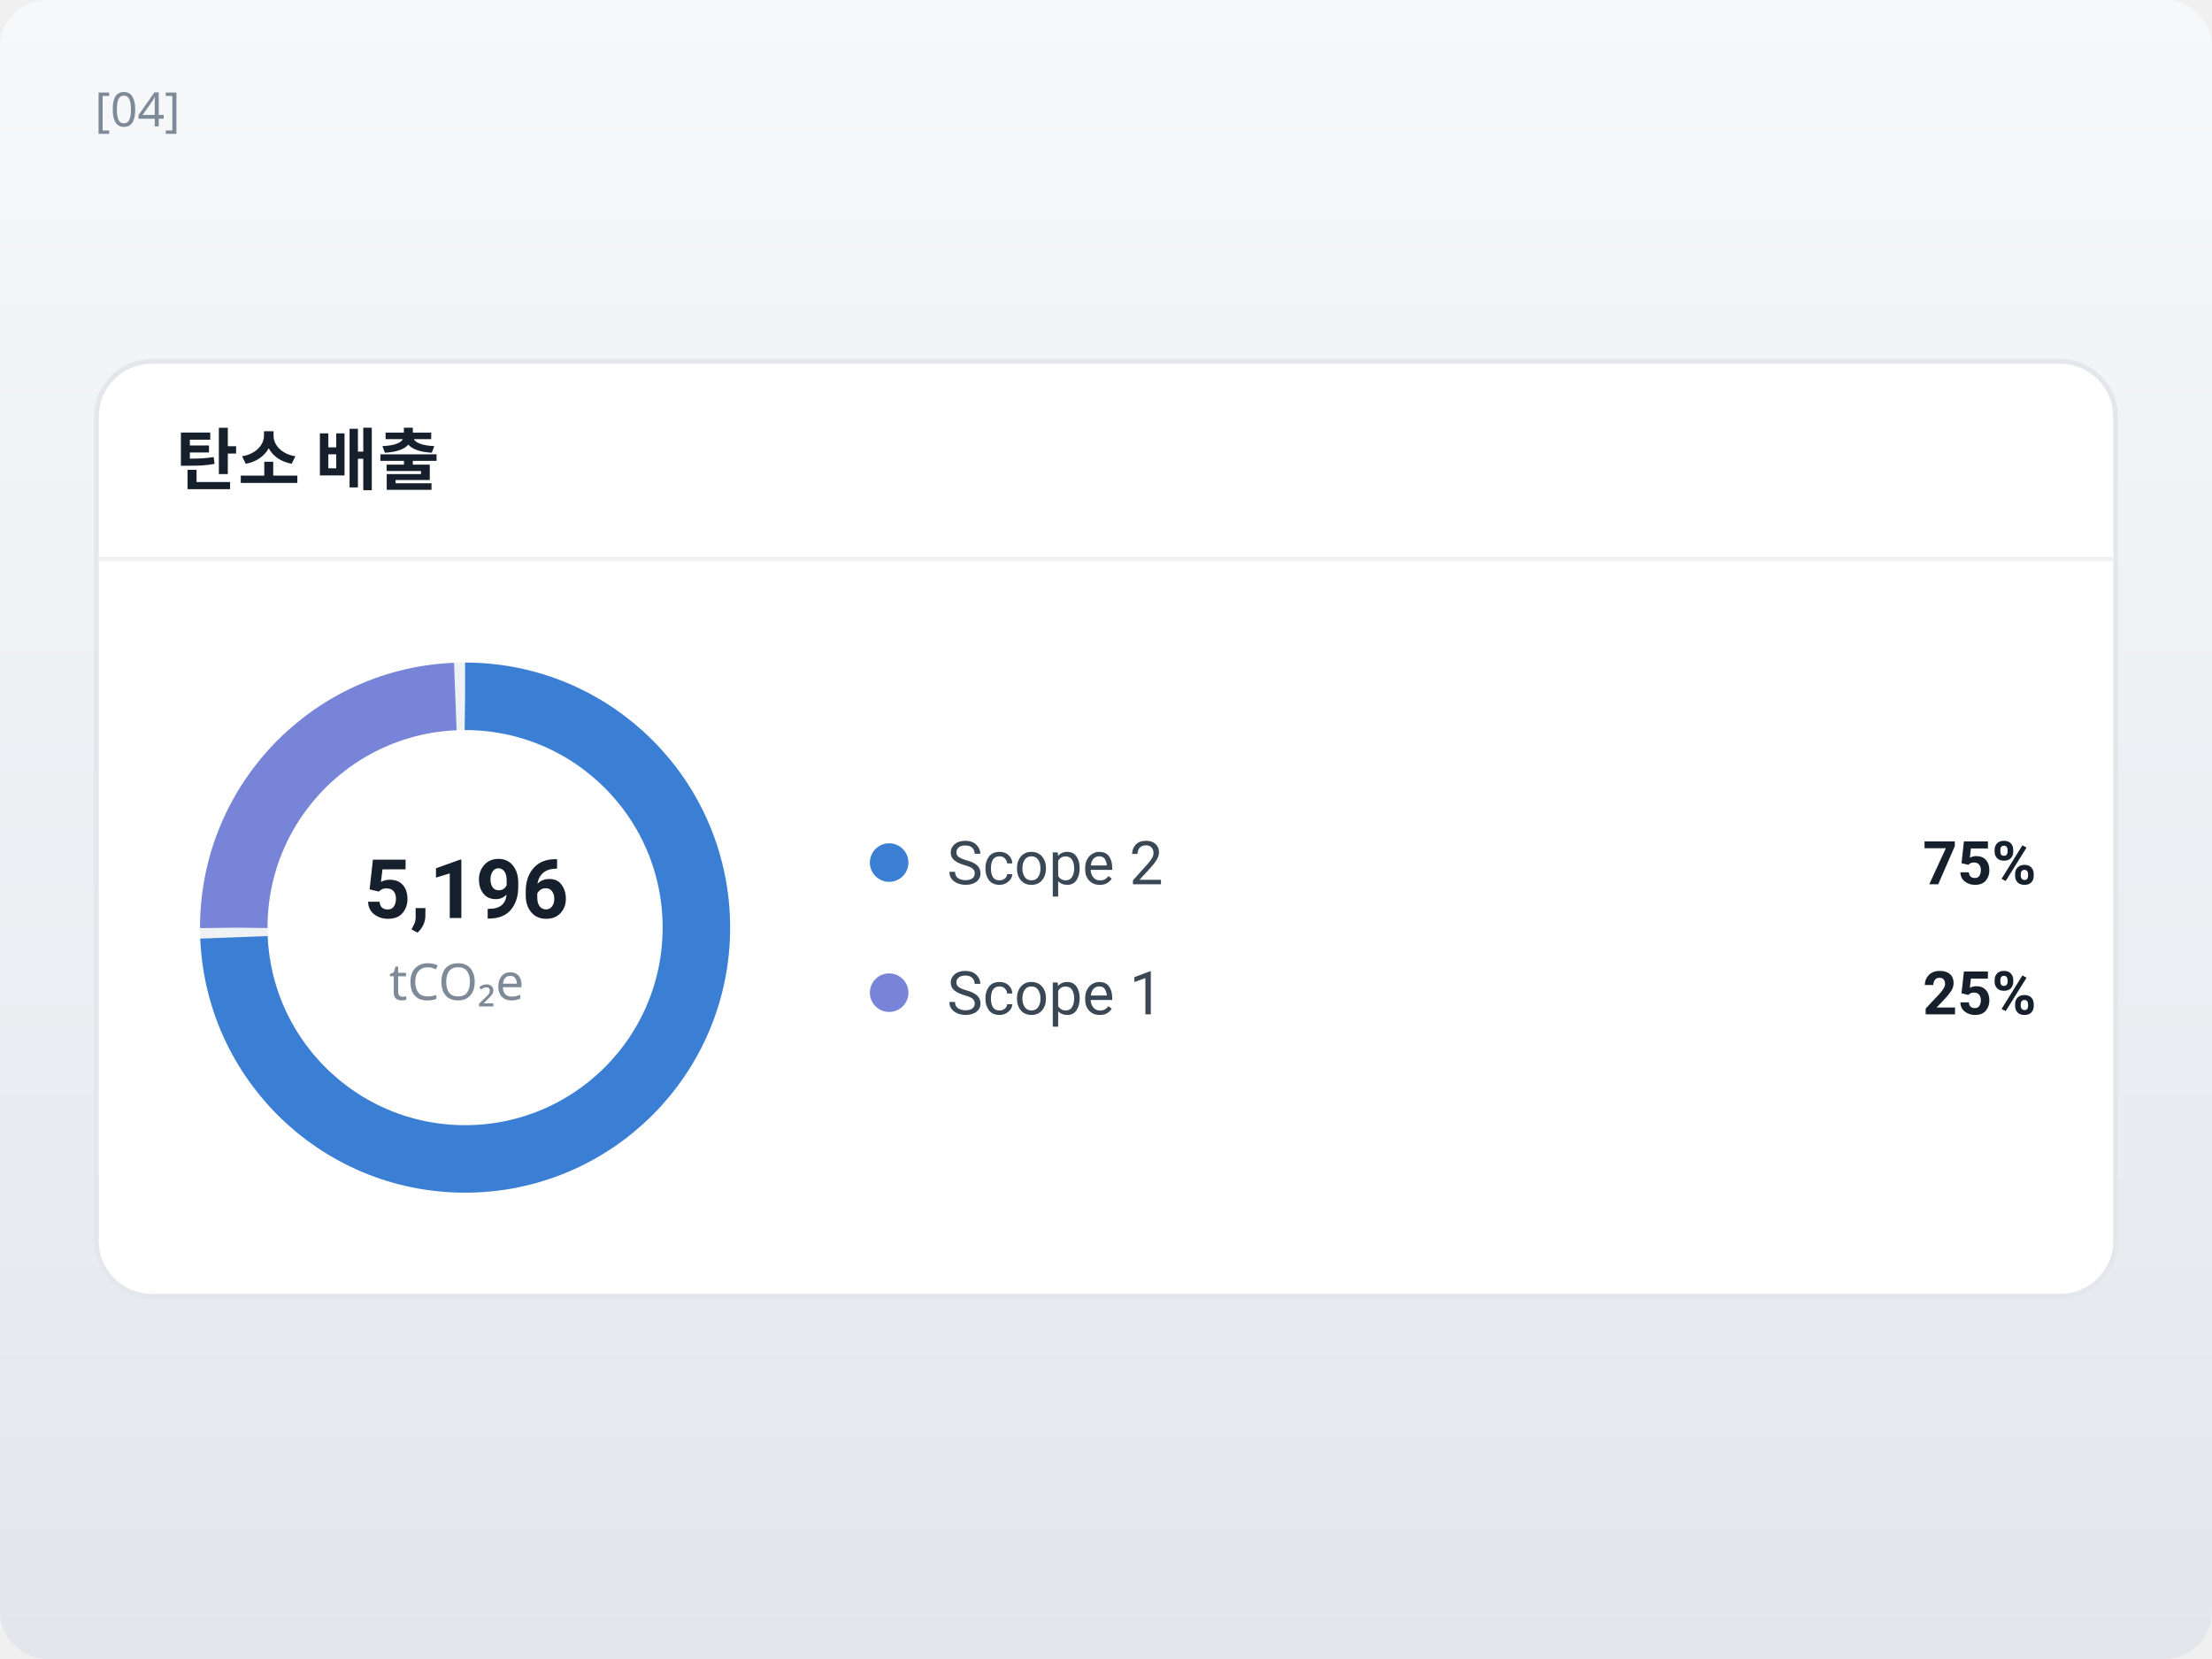
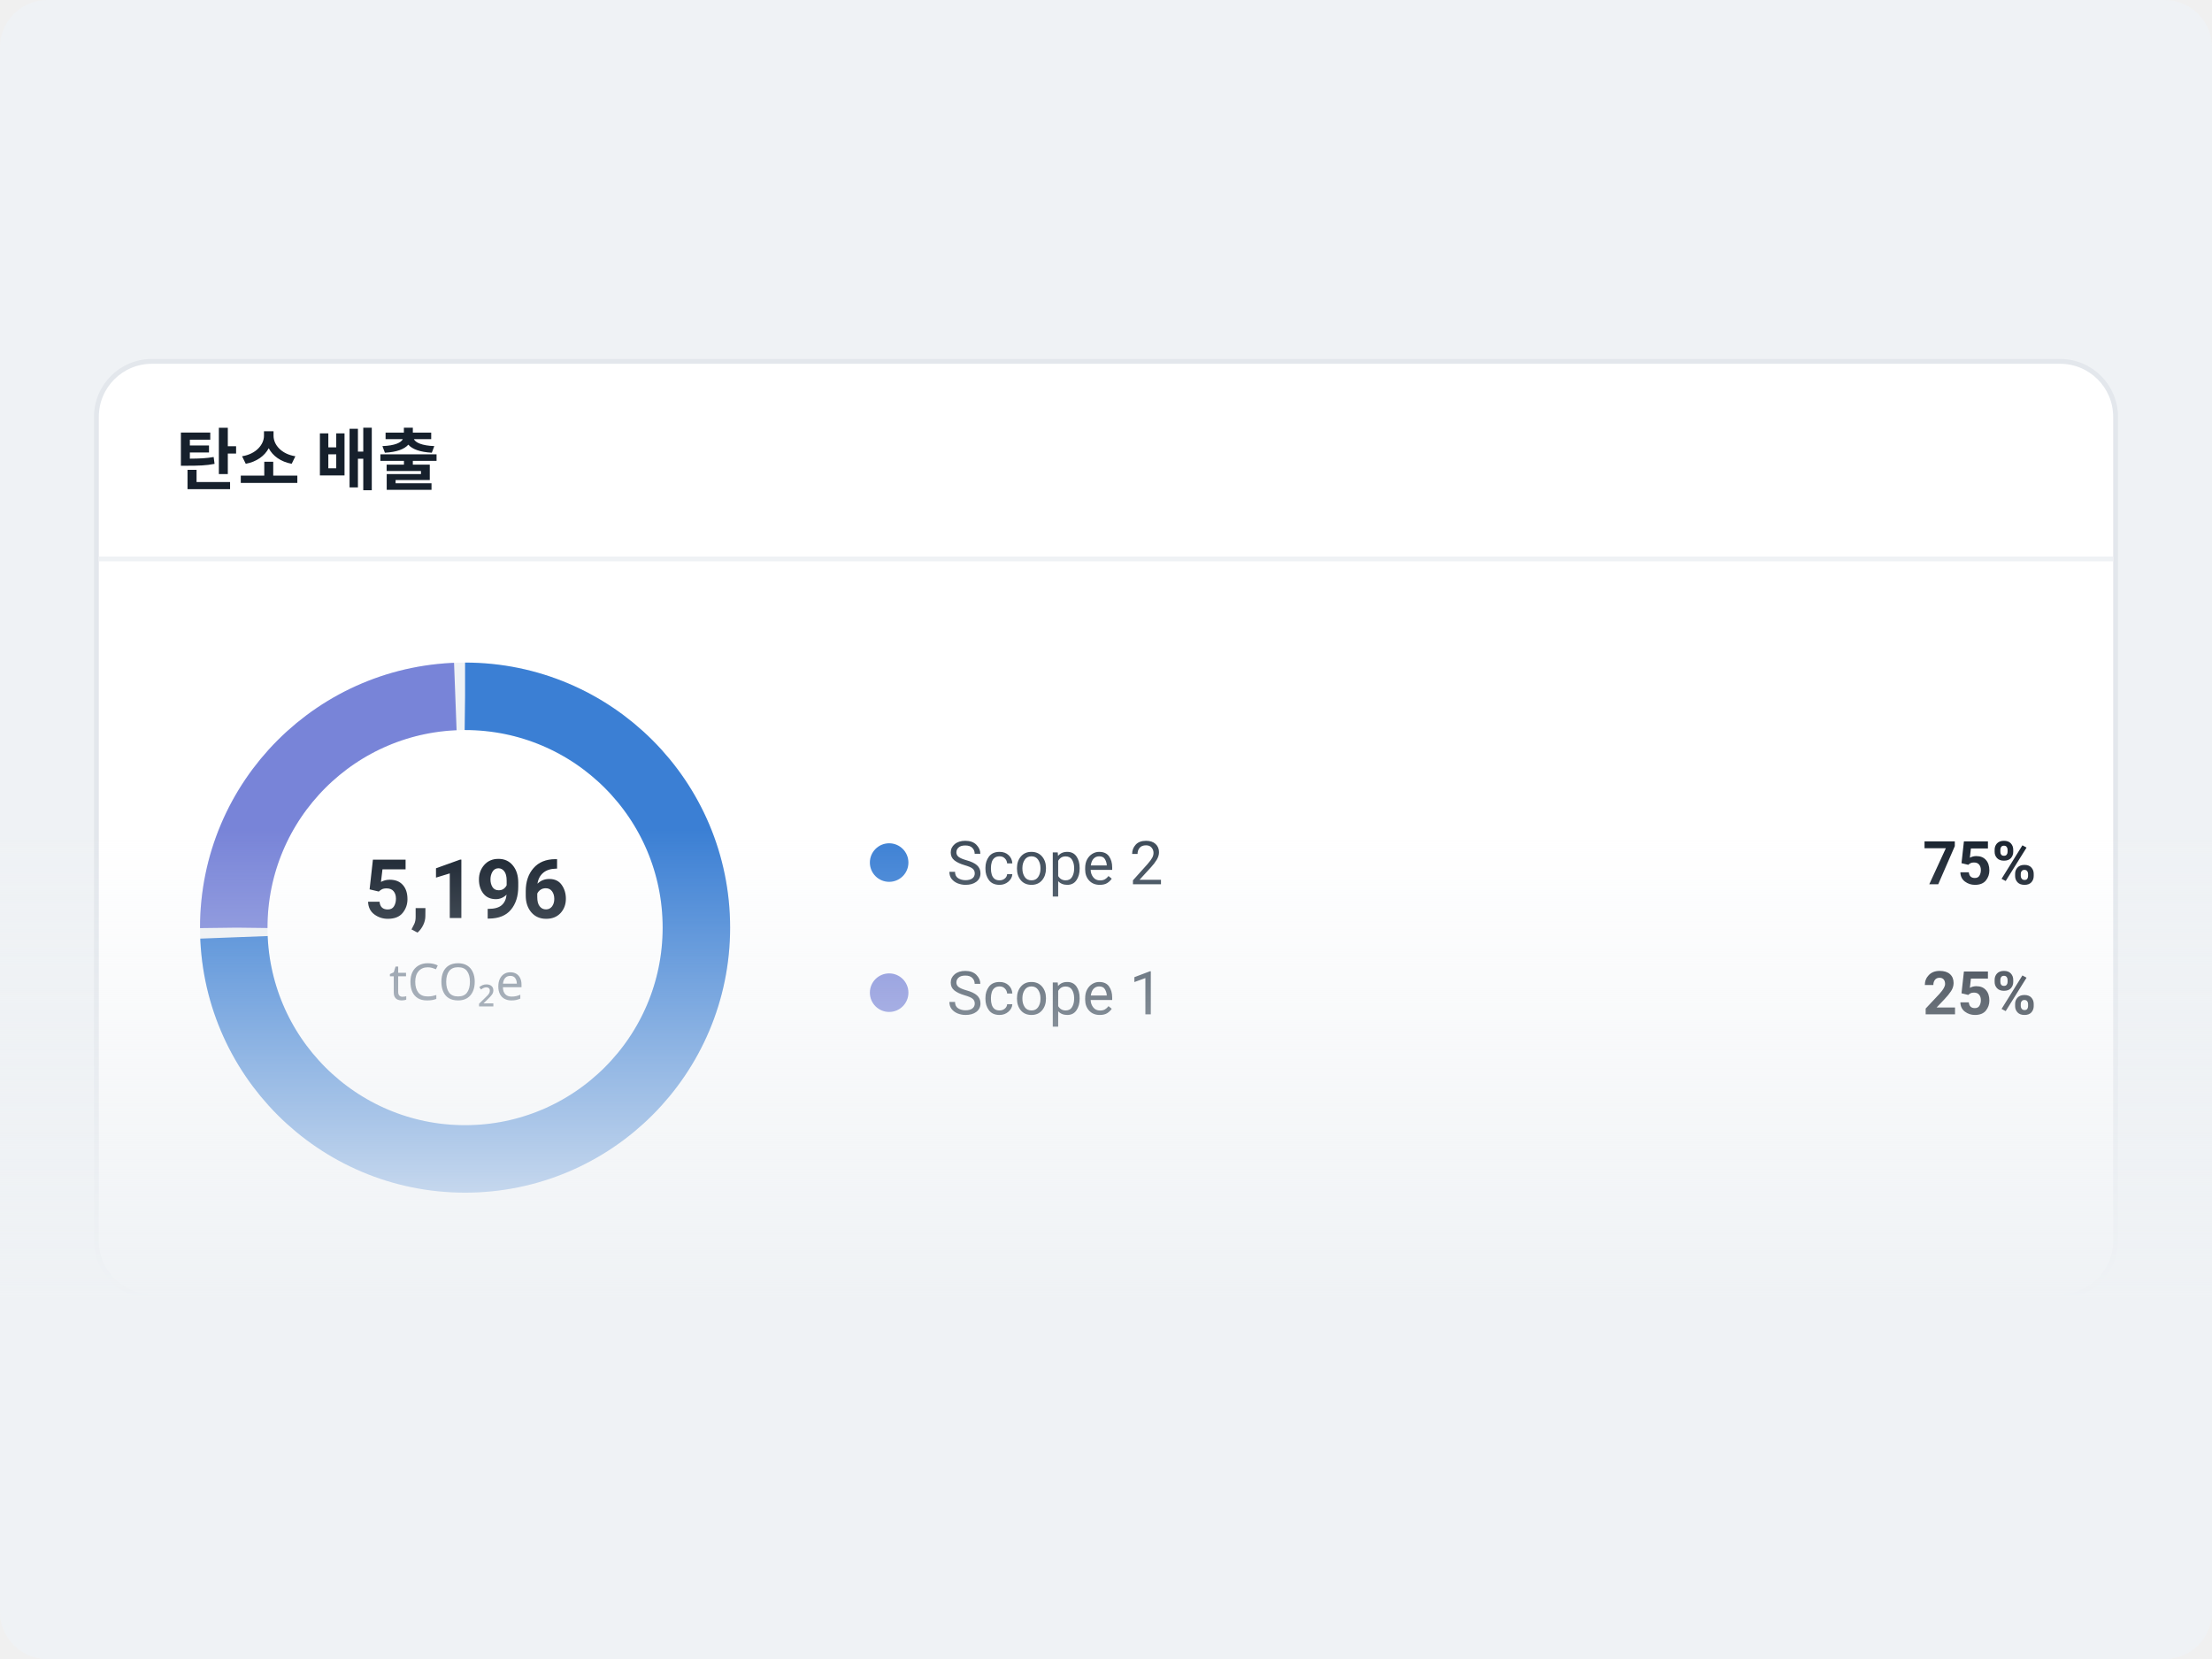
<svg xmlns="http://www.w3.org/2000/svg" width="560" height="420" viewBox="0 0 560 420" fill="none">
  <defs>
-     <linearGradient id="bg0" x1="0" y1="0" x2="0" y2="420" gradientUnits="userSpaceOnUse">
-       <stop offset="0" stop-color="#F6F8FA" />
-       <stop offset="1" stop-color="#E3E7EC" />
+     <linearGradient id="fade0" x1="0" y1="210" x2="0" y2="330" gradientUnits="userSpaceOnUse">
+       <stop offset="0" stop-color="#EFF2F5" stop-opacity="0" />
+       <stop offset="0.5" stop-color="#EFF2F5" stop-opacity="0.5" />
+       <stop offset="1" stop-color="#EFF2F5" stop-opacity="1" />
    </linearGradient>
    <clipPath id="card">
      <rect width="560" height="420" rx="12" />
    </clipPath>
  </defs>
  <g clip-path="url(#card)">
-     <rect x="0" y="0" width="560" height="420" rx="12" fill="url(#bg0)" />
-     <text x="24" y="32" font-family="JetBrains Mono" font-size="12" font-weight="400" fill="#7E8A98">[04]</text>
+     <rect x="0" y="0" width="560" height="420" rx="12" fill="#EFF2F5" />
    <g transform="translate(-61.60 -45.76) scale(1.22)">
      <rect x="70.5" y="112.5" width="419" height="194" rx="11.5" fill="#FFFFFF" stroke="#E3E7EC" stroke-width="1" />
      <line x1="71" y1="153.5" x2="489" y2="153.5" stroke="#EFF2F5" stroke-width="1" />
      <text x="87" y="138" font-family="Pretendard" font-size="14" font-weight="600" fill="#16202C">탄소 배출</text>
      <g transform="translate(87 170) rotate(-90 60 60) scale(1 1)">
        <circle cx="60" cy="60" r="48" fill="none" stroke-width="14" stroke="#EFF2F5" />
        <circle cx="60" cy="60" r="48" fill="none" stroke-width="14" stroke-dasharray="224.2 301.6" stroke-dashoffset="0" stroke="#3B7FD4" />
        <circle cx="60" cy="60" r="48" fill="none" stroke-width="14" stroke-dasharray="73.4 301.6" stroke-dashoffset="-226.2" stroke="#7884D8" />
      </g>
      <text x="126" y="228" font-family="Roboto" font-size="17" font-weight="600" letter-spacing="-0.17" fill="#16202C" font-variant-numeric="tabular-nums">5,196</text>
      <text x="131.23" y="245" font-family="JetBrains Mono" font-size="10.5" font-weight="400" fill="#7E8A98">tCO₂e</text>
      <rect x="231" y="212.5" width="8" height="8" rx="4" fill="#3B7FD4" />
      <text x="247" y="221" font-family="Roboto" font-size="12.5" font-weight="400" fill="#3A4856">Scope 2</text>
      <text x="449.48" y="221" font-family="Roboto" font-size="12.5" font-weight="600" fill="#16202C" font-variant-numeric="tabular-nums">75%</text>
      <rect x="231" y="239.5" width="8" height="8" rx="4" fill="#7884D8" />
      <text x="247" y="248" font-family="Roboto" font-size="12.5" font-weight="400" fill="#3A4856">Scope 1</text>
      <text x="449.48" y="248" font-family="Roboto" font-size="12.5" font-weight="600" fill="#16202C" font-variant-numeric="tabular-nums">25%</text>
    </g>
+     <rect x="0" y="210" width="560" height="210" fill="url(#fade0)" />
  </g>
</svg>
